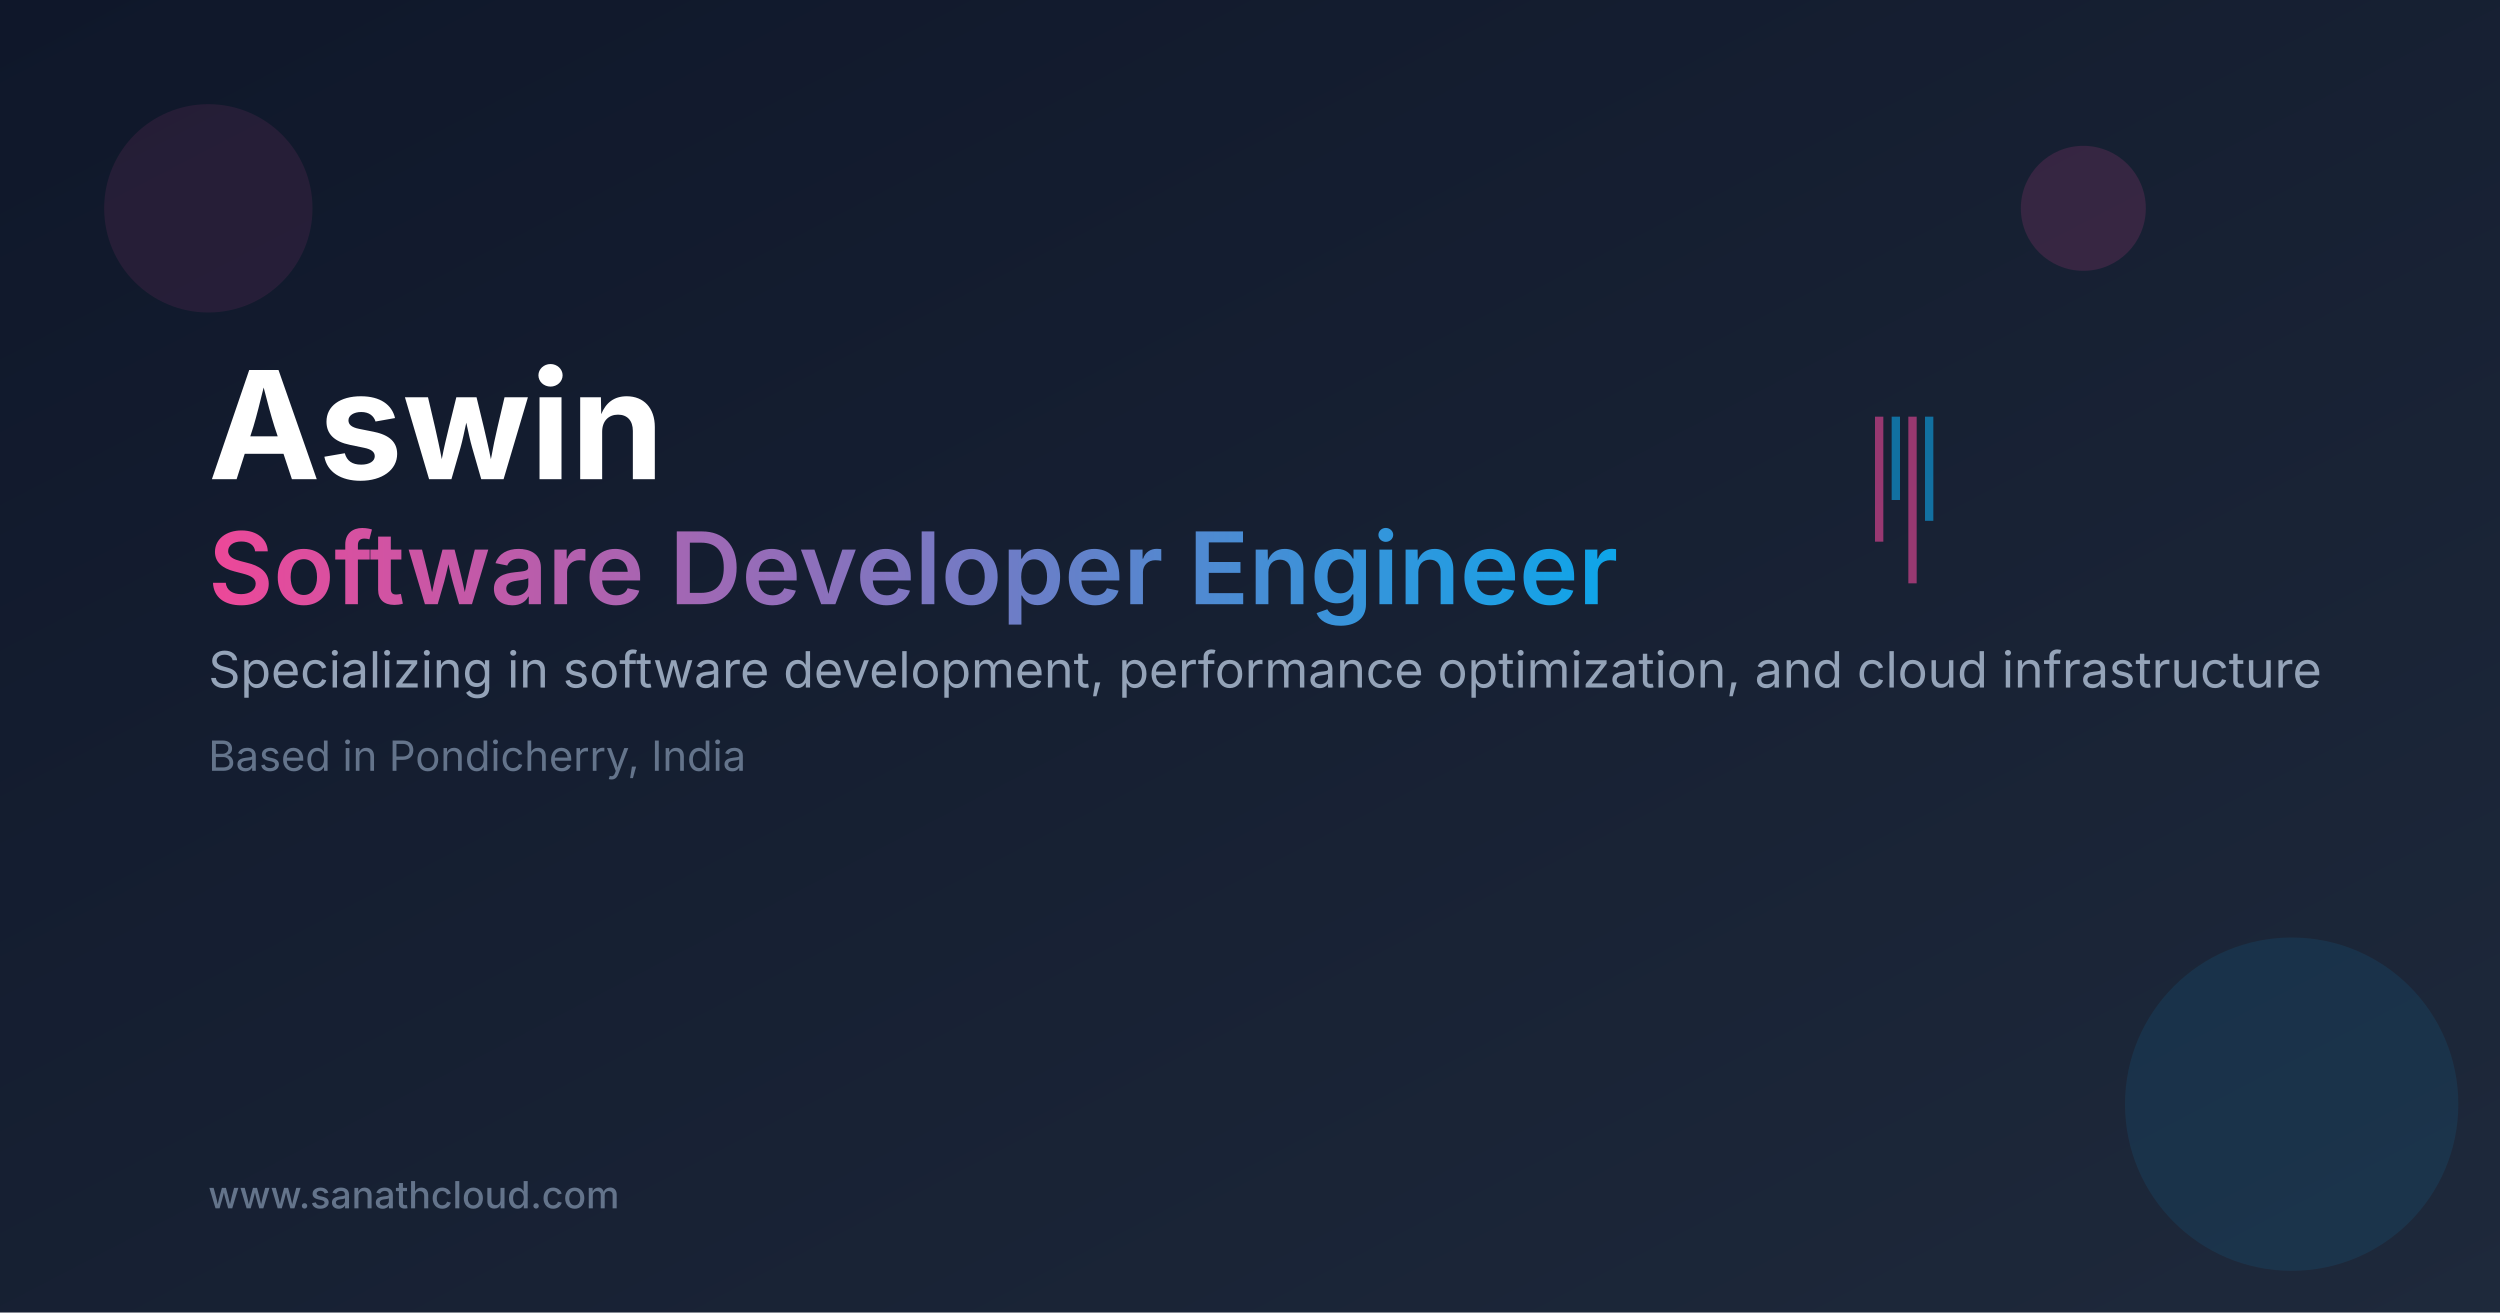
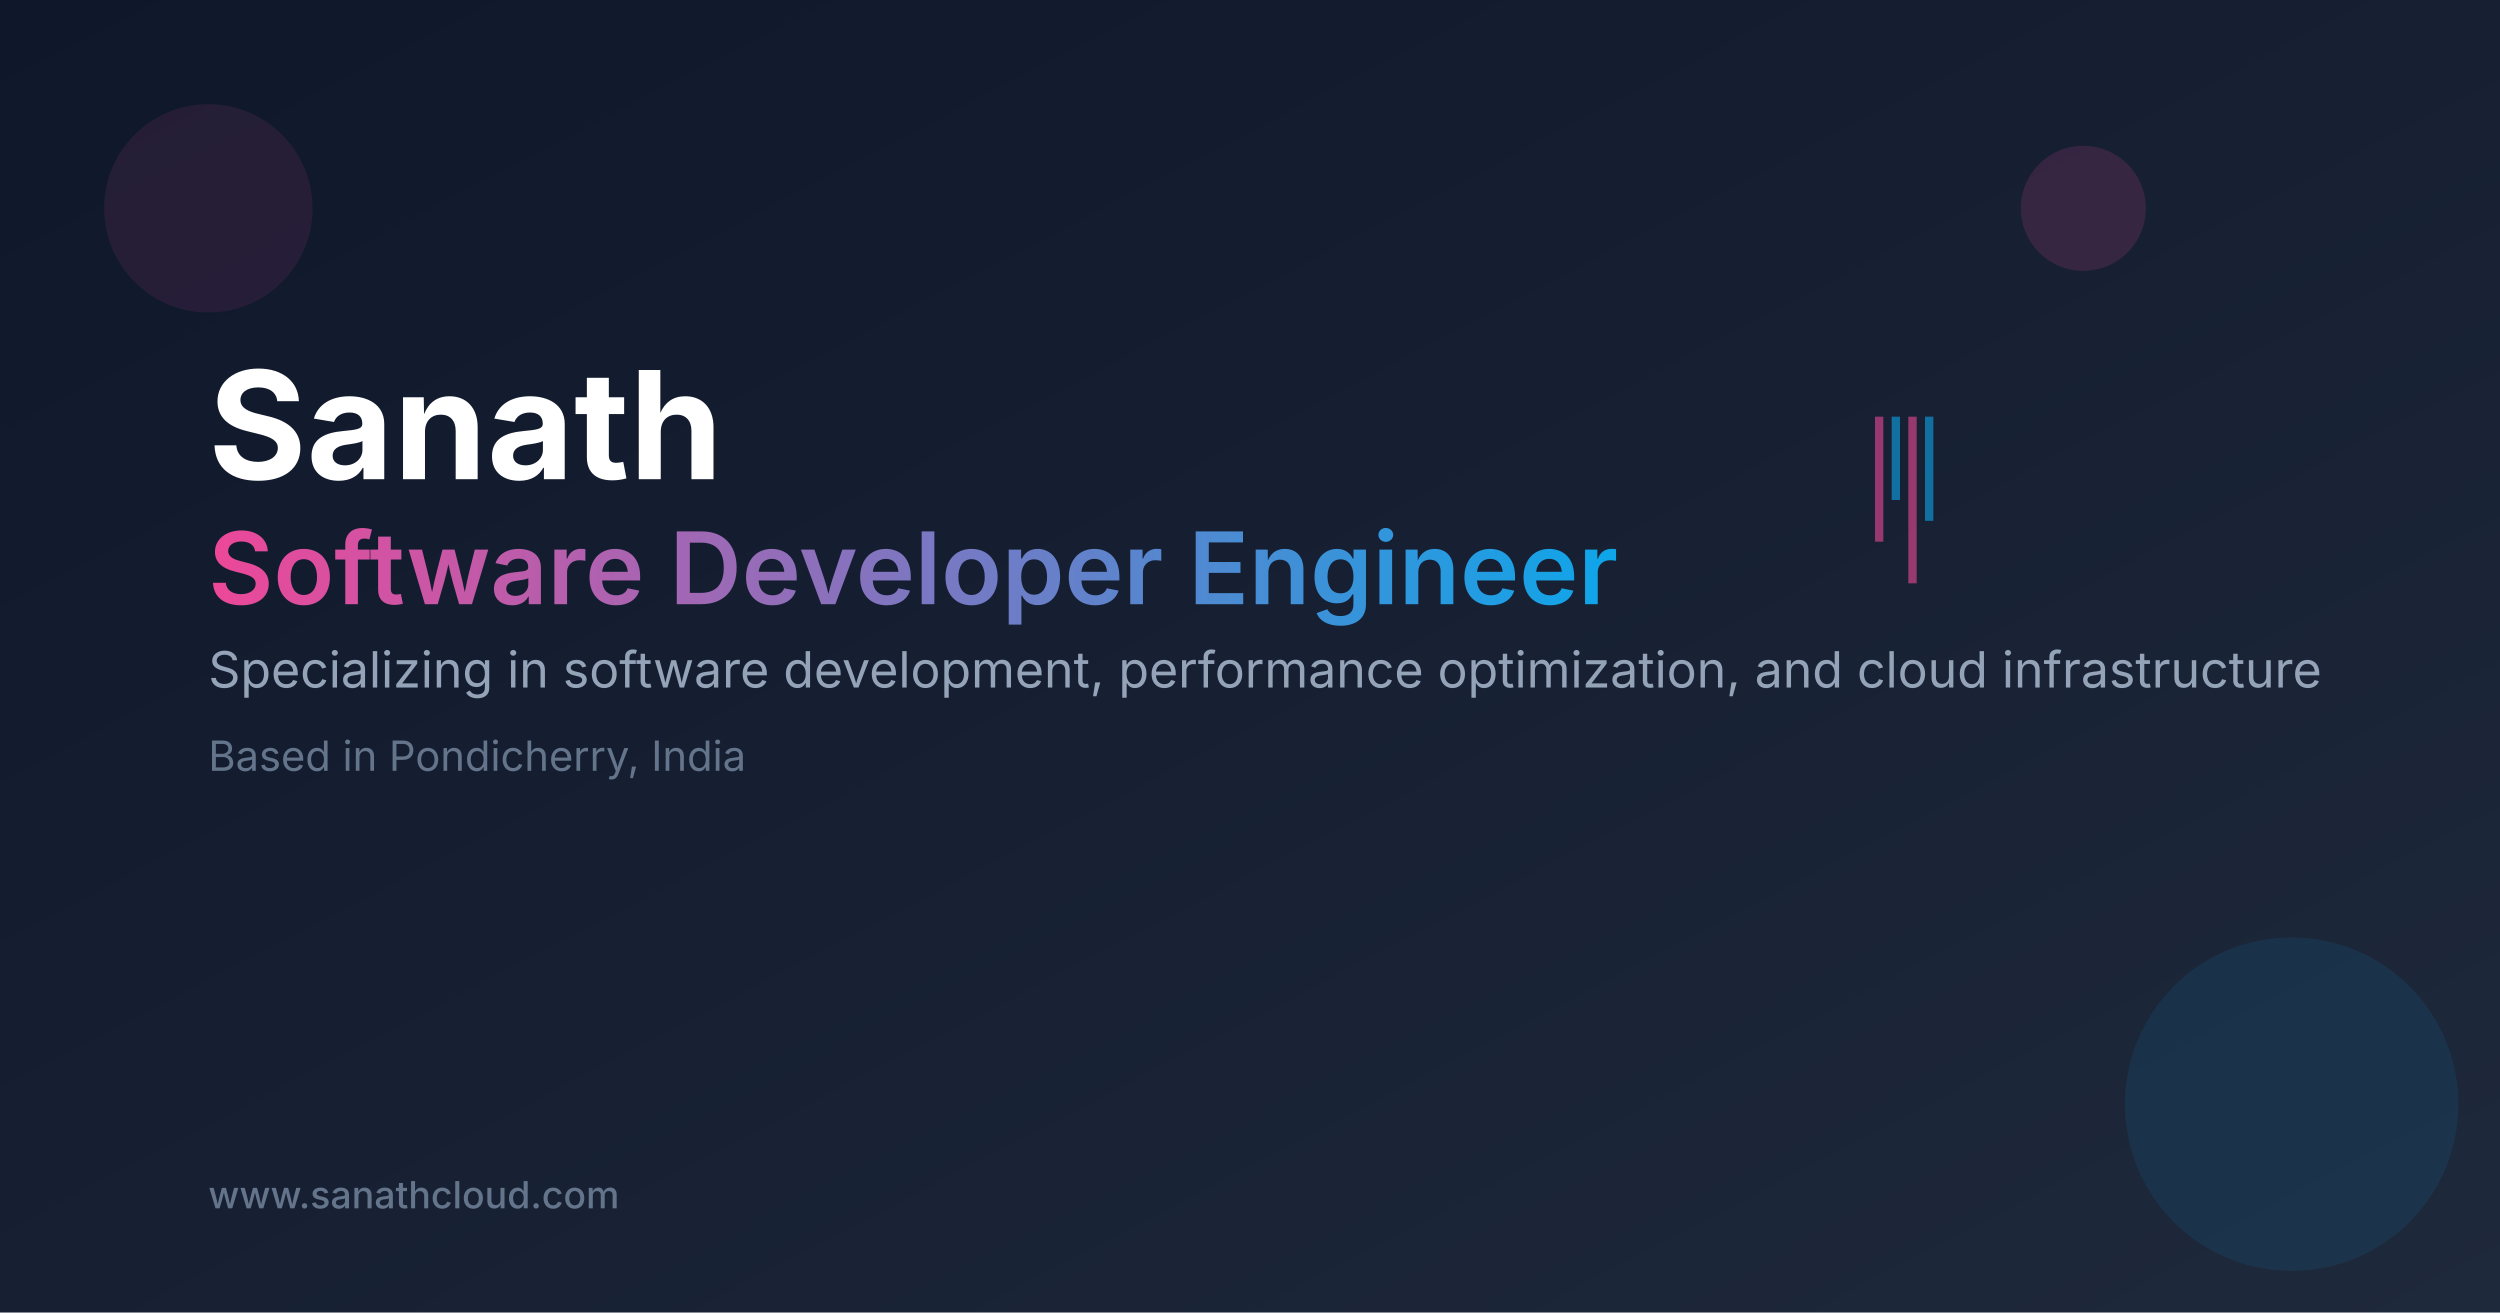
<svg xmlns="http://www.w3.org/2000/svg" width="1200" height="630" viewBox="0 0 1200 630" fill="none">
  <defs>
    <linearGradient id="bg" x1="0%" y1="0%" x2="100%" y2="100%">
      <stop offset="0%" style="stop-color:#0f172a;stop-opacity:1" />
      <stop offset="100%" style="stop-color:#1e293b;stop-opacity:1" />
    </linearGradient>
    <linearGradient id="text" x1="0%" y1="0%" x2="100%" y2="0%">
      <stop offset="0%" style="stop-color:#ec4899;stop-opacity:1" />
      <stop offset="100%" style="stop-color:#0ea5e9;stop-opacity:1" />
    </linearGradient>
  </defs>
  <rect width="1200" height="630" fill="url(#bg)" />
  <circle cx="100" cy="100" r="50" fill="#ec4899" opacity="0.1" />
  <circle cx="1100" cy="530" r="80" fill="#0ea5e9" opacity="0.1" />
  <circle cx="1000" cy="100" r="30" fill="#ec4899" opacity="0.15" />
  <g transform="translate(100, 150)">
    <text x="0" y="80" font-family="Inter, system-ui, sans-serif" font-size="72" font-weight="700" fill="white">
-       Aswin
+       Sanath
    </text>
    <text x="0" y="140" font-family="Inter, system-ui, sans-serif" font-size="48" font-weight="600" fill="url(#text)">
      Software Developer Engineer
    </text>
    <text x="0" y="180" font-family="Inter, system-ui, sans-serif" font-size="24" font-weight="400" fill="#94a3b8">
      Specializing in software development, performance optimization, and cloud infrastructure
    </text>
    <text x="0" y="220" font-family="Inter, system-ui, sans-serif" font-size="20" font-weight="400" fill="#64748b">
      Based in Pondicherry, India
    </text>
  </g>
  <g transform="translate(900, 200)">
    <rect x="0" y="0" width="4" height="60" fill="#ec4899" opacity="0.6" />
    <rect x="8" y="0" width="4" height="40" fill="#0ea5e9" opacity="0.6" />
    <rect x="16" y="0" width="4" height="80" fill="#ec4899" opacity="0.6" />
    <rect x="24" y="0" width="4" height="50" fill="#0ea5e9" opacity="0.6" />
  </g>
  <text x="100" y="580" font-family="Inter, system-ui, sans-serif" font-size="18" font-weight="500" fill="#64748b">
    www.sanathcloud.com
  </text>
</svg>
